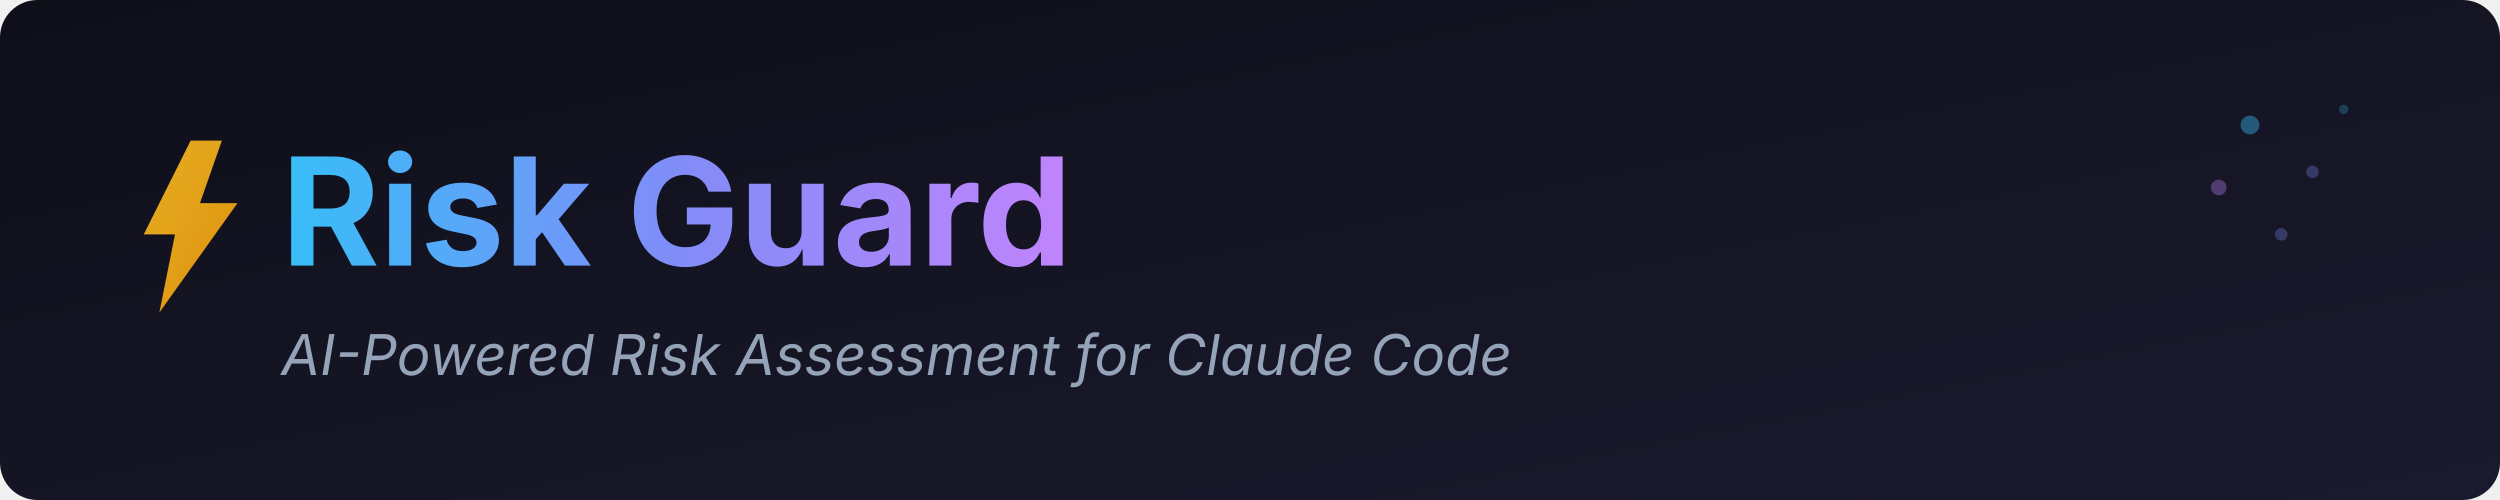
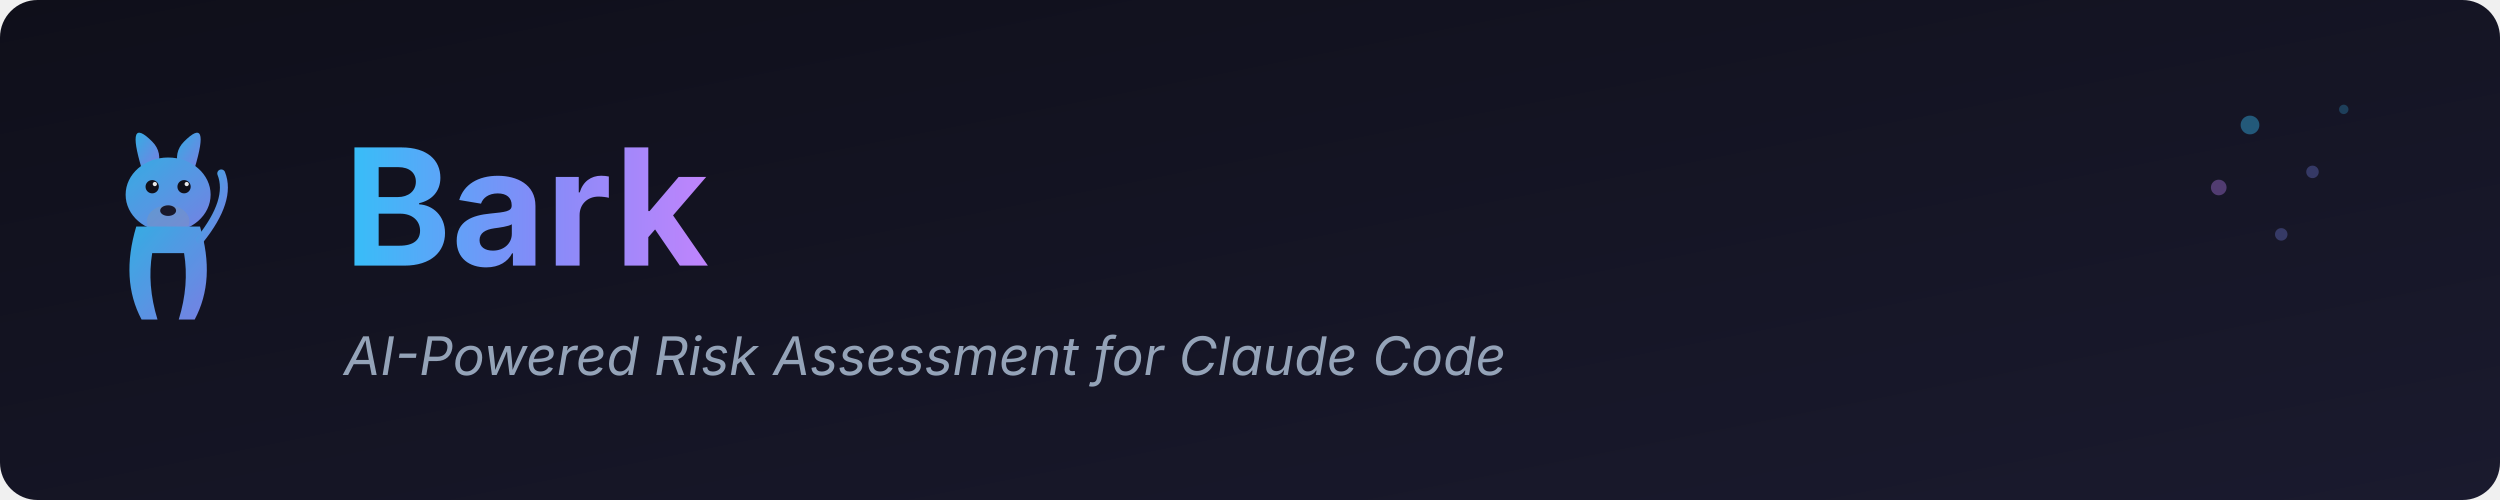
<svg xmlns="http://www.w3.org/2000/svg" width="800" height="160" viewBox="0 0 800 160">
  <defs>
    <linearGradient id="bg" x1="0%" y1="0%" x2="100%" y2="100%">
      <stop offset="0%" style="stop-color:#0f0f1a;stop-opacity:1" />
      <stop offset="100%" style="stop-color:#1a1a2e;stop-opacity:1" />
    </linearGradient>
    <linearGradient id="text-grad" x1="0%" y1="0%" x2="100%" y2="0%">
      <stop offset="0%" style="stop-color:#38bdf8" />
      <stop offset="50%" style="stop-color:#818cf8" />
      <stop offset="100%" style="stop-color:#c084fc" />
    </linearGradient>
-     <linearGradient id="bolt" x1="0%" y1="0%" x2="100%" y2="100%">
-       <stop offset="0%" style="stop-color:#fbbf24" />
-       <stop offset="100%" style="stop-color:#f59e0b" />
+     <linearGradient id="dog-grad" x1="0%" y1="0%" x2="100%" y2="100%">
+       <stop offset="0%" style="stop-color:#38bdf8" />
+       <stop offset="100%" style="stop-color:#818cf8" />
    </linearGradient>
  </defs>
  <rect width="800" height="160" rx="12" fill="url(#bg)" />
-   <text x="90" y="85" font-family="system-ui, -apple-system, sans-serif" font-size="48" font-weight="700" fill="url(#text-grad)">Risk Guard</text>
-   <text x="90" y="120" font-family="system-ui, -apple-system, sans-serif" font-size="18" fill="#94a3b8" font-style="italic">AI-Powered Risk Assessment for Claude Code</text>
-   <g transform="translate(36, 45)">
-     <path d="M25 0 L10 30 L20 30 L15 55 L40 20 L28 20 L35 0 Z" fill="url(#bolt)" opacity="0.9" />
+   <g transform="translate(30, 30) scale(0.85)" fill="url(#dog-grad)" opacity="0.9">
+     <path d="M18 28 Q12 8 22 18 Q26 22 24 28 Z" />
+     <path d="M38 28 Q44 8 34 18 Q30 22 32 28 Z" />
+     <ellipse cx="28" cy="38" rx="16" ry="14" />
+     <ellipse cx="28" cy="48" rx="8" ry="6" fill="#94a3b8" opacity="0.3" />
+     <circle cx="22" cy="35" r="2.5" fill="#0f0f1a" />
+     <circle cx="34" cy="35" r="2.5" fill="#0f0f1a" />
+     <circle cx="23" cy="34" r="0.8" fill="#fff" />
+     <circle cx="35" cy="34" r="0.8" fill="#fff" />
+     <ellipse cx="28" cy="44" rx="3" ry="2" fill="#1a1a2e" />
+     <path d="M16 50 Q10 70 18 85 L24 85 Q20 72 22 60 L34 60 Q36 72 32 85 L38 85 Q46 70 40 50 Z" />
+     <path d="M40 55 Q52 40 48 30" stroke="url(#dog-grad)" stroke-width="3" fill="none" stroke-linecap="round" />
  </g>
+   <text x="110" y="85" font-family="system-ui, -apple-system, sans-serif" font-size="52" font-weight="700" fill="url(#text-grad)">Bark</text>
+   <text x="110" y="120" font-family="system-ui, -apple-system, sans-serif" font-size="17" fill="#94a3b8" font-style="italic">AI-Powered Risk Assessment for Claude Code</text>
  <circle cx="720" cy="40" r="3" fill="#38bdf8" opacity="0.4" />
  <circle cx="740" cy="55" r="2" fill="#818cf8" opacity="0.3" />
  <circle cx="710" cy="60" r="2.5" fill="#c084fc" opacity="0.35" />
  <circle cx="750" cy="35" r="1.5" fill="#38bdf8" opacity="0.25" />
  <circle cx="730" cy="75" r="2" fill="#818cf8" opacity="0.3" />
</svg>
